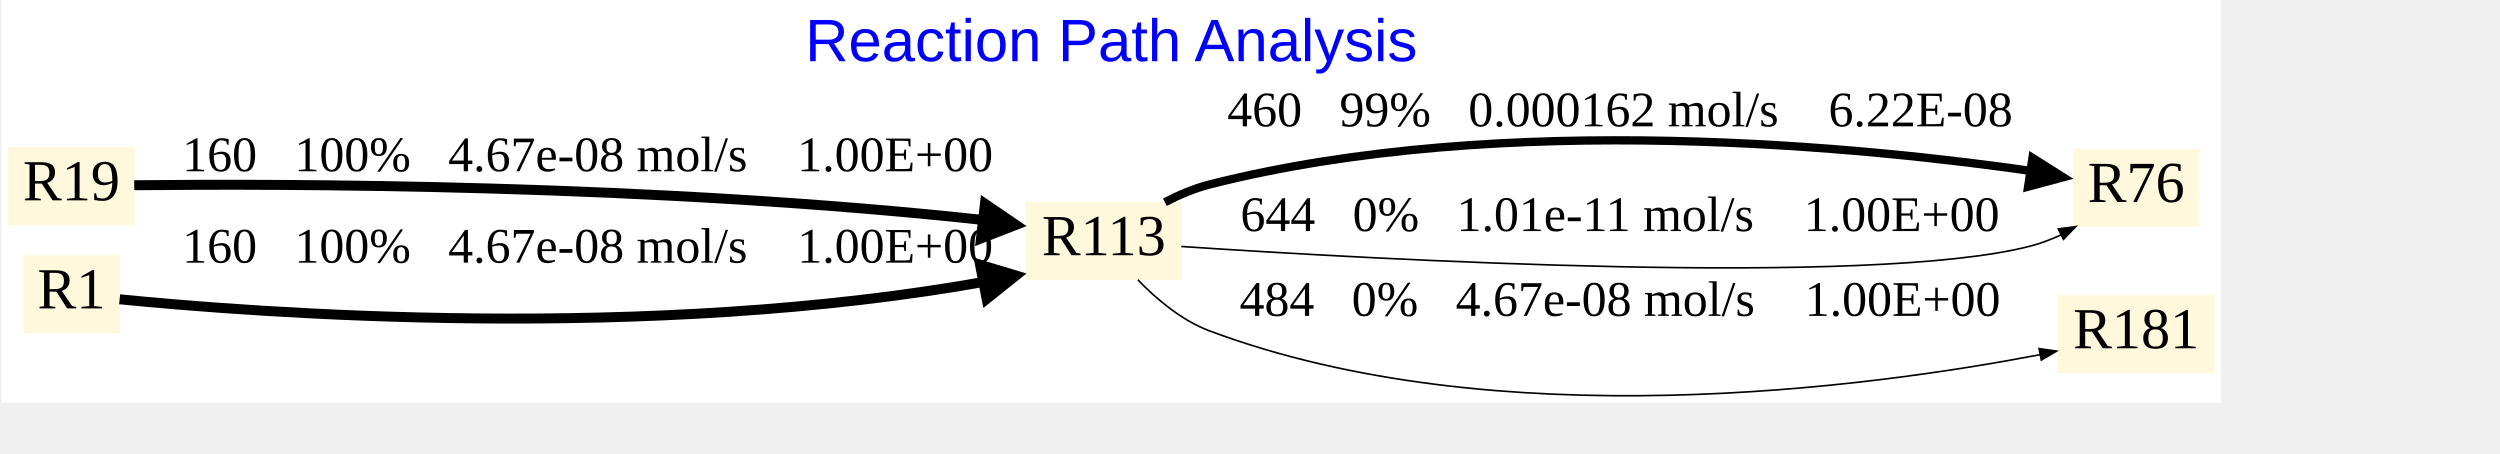
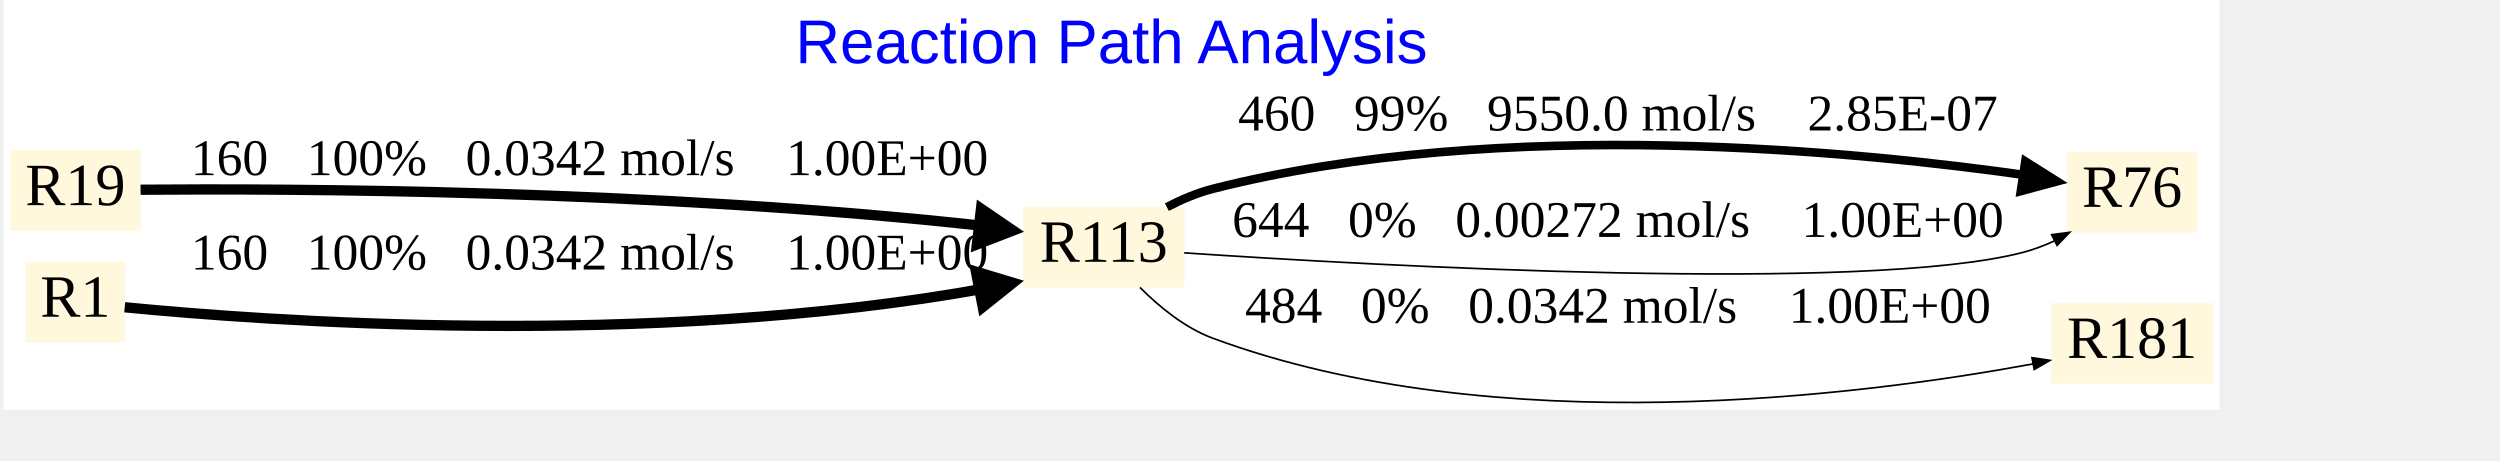
- <svg xmlns="http://www.w3.org/2000/svg" xmlns:xlink="http://www.w3.org/1999/xlink" width="640pt" height="116pt" viewBox="0.00 0.00 720.00 130.67">
-   <g id="graph0" class="graph" transform="scale(0.479401 0.479401) rotate(0) translate(4 238.28)">
-     <polygon fill="white" stroke="none" points="-4,4 -4,-238.28 1331,-238.28 1331,4 -4,4" />
-     <text text-anchor="middle" x="663.5" y="-201.48" font-family="Arial" font-size="36.00" fill="blue">Reaction Path Analysis</text>
+ <svg xmlns="http://www.w3.org/2000/svg" xmlns:xlink="http://www.w3.org/1999/xlink" width="640pt" height="118pt" viewBox="0.00 0.00 720.00 133.10">
+   <g id="graph0" class="graph" transform="scale(0.49574 0.49574) rotate(0) translate(4 234.65)">
+     <polygon fill="white" stroke="none" points="-4,4 -4,-234.65 1287,-234.65 1287,4 -4,4" />
+     <text text-anchor="middle" x="641.5" y="-197.85" font-family="Arial" font-size="36.00" fill="blue">Reaction Path Analysis</text>
    <g id="node1" class="node">
      <g id="a_node1">
        <a xlink:href="113.svg" xlink:title="R113">
-           <polygon fill="cornsilk" stroke="none" points="706,-116.78 612,-116.78 612,-69.78 706,-69.78 706,-116.78" />
-           <text text-anchor="middle" x="659" y="-84.78" font-family="Times New Roman,serif" font-size="35.00">R113</text>
+           <polygon fill="cornsilk" stroke="none" points="684,-114.15 590,-114.15 590,-67.15 684,-67.15 684,-114.15" />
+           <text text-anchor="middle" x="637" y="-82.15" font-family="Times New Roman,serif" font-size="35.00">R113</text>
        </a>
      </g>
    </g>
    <g id="node4" class="node">
      <g id="a_node4">
        <a xlink:href="76.svg" xlink:title="R76">
-           <polygon fill="cornsilk" stroke="none" points="1318,-148.78 1242,-148.78 1242,-101.78 1318,-101.78 1318,-148.78" />
-           <text text-anchor="middle" x="1280" y="-116.78" font-family="Times New Roman,serif" font-size="35.00">R76</text>
+           <polygon fill="cornsilk" stroke="none" points="1274,-146.15 1198,-146.15 1198,-99.15 1274,-99.15 1274,-146.15" />
+           <text text-anchor="middle" x="1236" y="-114.15" font-family="Times New Roman,serif" font-size="35.00">R76</text>
        </a>
      </g>
    </g>
    <g id="edge3" class="edge">
-       <path fill="none" stroke="black" stroke-width="5" d="M695.75,-116.63C704.2,-121.03 713.4,-124.96 722.5,-127.28 899.8,-172.38 1119.28,-149.67 1221.54,-134.78" />
-       <polygon fill="black" stroke="black" stroke-width="5" points="1217.63,-143.32 1236.09,-131.66 1215.01,-126.01 1217.63,-143.32" />
-       <text text-anchor="middle" x="969.5" y="-162.28" font-family="Times New Roman,serif" font-size="30.00">   460   99%   0.000162 mol/s    6.22E-08</text>
+       <path fill="none" stroke="black" stroke-width="5" d="M673.75,-114.01C682.2,-118.4 691.4,-122.34 700.5,-124.65 869.6,-167.67 1078.64,-146.42 1177.73,-132.1" />
+       <polygon fill="black" stroke="black" stroke-width="5" points="1173.79,-140.64 1192.26,-129 1171.18,-123.33 1173.79,-140.64" />
+       <text text-anchor="middle" x="936.5" y="-158.65" font-family="Times New Roman,serif" font-size="30.00">   460   99%   9550.0 mol/s    2.85E-07</text>
    </g>
    <g id="edge5" class="edge">
-       <path fill="none" stroke="black" d="M705.63,-90.02C820.73,-82.28 1120.56,-65.24 1216.5,-90.28 1222.67,-91.89 1228.87,-94.25 1234.85,-97.01" />
-       <polygon fill="black" stroke="black" points="1233.14,-100.58 1243.65,-101.96 1236.3,-94.33 1233.14,-100.58" />
-       <text text-anchor="middle" x="969.5" y="-99.28" font-family="Times New Roman,serif" font-size="30.00">   644   0%   1.01e-11 mol/s    1.00E+00</text>
+       <path fill="none" stroke="black" d="M683.86,-87.37C795.88,-79.85 1080.91,-63.76 1172.5,-87.65 1178.67,-89.26 1184.87,-91.63 1190.85,-94.39" />
+       <polygon fill="black" stroke="black" points="1189.14,-97.95 1199.65,-99.33 1192.3,-91.7 1189.14,-97.95" />
+       <text text-anchor="middle" x="936.5" y="-96.65" font-family="Times New Roman,serif" font-size="30.00">   644   0%   0.00272 mol/s    1.00E+00</text>
    </g>
    <g id="node5" class="node">
      <g id="a_node5">
        <a xlink:href="181.svg" xlink:title="R181">
-           <polygon fill="cornsilk" stroke="none" points="1327,-60.78 1233,-60.78 1233,-13.78 1327,-13.78 1327,-60.78" />
-           <text text-anchor="middle" x="1280" y="-28.78" font-family="Times New Roman,serif" font-size="35.00">R181</text>
+           <polygon fill="cornsilk" stroke="none" points="1283,-58.15 1189,-58.15 1189,-11.15 1283,-11.15 1283,-58.15" />
+           <text text-anchor="middle" x="1236" y="-26.15" font-family="Times New Roman,serif" font-size="35.00">R181</text>
        </a>
      </g>
    </g>
    <g id="edge4" class="edge">
-       <path fill="none" stroke="black" d="M679.43,-69.98C690.66,-58.37 705.85,-45.51 722.5,-39.28 895.1,25.31 1119.46,-5.24 1222.61,-25.01" />
-       <polygon fill="black" stroke="black" points="1221.61,-28.58 1232.1,-27.07 1222.96,-21.71 1221.61,-28.58" />
-       <text text-anchor="middle" x="969.5" y="-48.28" font-family="Times New Roman,serif" font-size="30.00">   484   0%   4.67e-08 mol/s    1.00E+00</text>
+       <path fill="none" stroke="black" d="M658.07,-67.24C669.26,-56 684.22,-43.68 700.5,-37.65 865.12,23.27 1078.29,-4.2 1178.38,-22.7" />
+       <polygon fill="black" stroke="black" points="1177.68,-26.32 1188.15,-24.74 1178.98,-19.44 1177.68,-26.32" />
+       <text text-anchor="middle" x="936.5" y="-46.65" font-family="Times New Roman,serif" font-size="30.00">   484   0%   0.0342 mol/s    1.00E+00</text>
    </g>
    <g id="node2" class="node">
      <g id="a_node2">
        <a xlink:href="19.svg" xlink:title="R19">
-           <polygon fill="cornsilk" stroke="none" points="76,-149.78 0,-149.78 0,-102.78 76,-102.78 76,-149.78" />
-           <text text-anchor="middle" x="38" y="-117.78" font-family="Times New Roman,serif" font-size="35.00">R19</text>
+           <polygon fill="cornsilk" stroke="none" points="76,-147.15 0,-147.15 0,-100.15 76,-100.15 76,-147.15" />
+           <text text-anchor="middle" x="38" y="-115.15" font-family="Times New Roman,serif" font-size="35.00">R19</text>
        </a>
      </g>
    </g>
    <g id="edge1" class="edge">
-       <path fill="none" stroke="black" stroke-width="6" d="M75.78,-126.85C162.98,-127.79 389.5,-127.77 591.46,-105.39" />
-       <polygon fill="black" stroke="black" stroke-width="6" points="587.5,-115.73 606.17,-103.01 585.1,-94.86 587.5,-115.73" />
-       <text text-anchor="middle" x="348.5" y="-135.28" font-family="Times New Roman,serif" font-size="30.00">   160   100%   4.67e-08 mol/s    1.00E+00</text>
+       <path fill="none" stroke="black" stroke-width="6" d="M75.96,-124.14C160.81,-124.85 376.45,-124.28 569.47,-102.78" />
+       <polygon fill="black" stroke="black" stroke-width="6" points="565.51,-113.11 584.17,-100.38 563.09,-92.25 565.51,-113.11" />
+       <text text-anchor="middle" x="337.5" y="-132.65" font-family="Times New Roman,serif" font-size="30.00">   160   100%   0.0342 mol/s    1.00E+00</text>
    </g>
    <g id="node3" class="node">
      <g id="a_node3">
        <a xlink:href="1.svg" xlink:title="R1">
-           <polygon fill="cornsilk" stroke="none" points="67,-84.78 9,-84.78 9,-37.78 67,-37.78 67,-84.78" />
-           <text text-anchor="middle" x="38" y="-52.78" font-family="Times New Roman,serif" font-size="35.00">R1</text>
+           <polygon fill="cornsilk" stroke="none" points="67,-82.15 9,-82.15 9,-35.15 67,-35.15 67,-82.15" />
+           <text text-anchor="middle" x="38" y="-50.15" font-family="Times New Roman,serif" font-size="35.00">R1</text>
        </a>
      </g>
    </g>
    <g id="edge2" class="edge">
-       <path fill="none" stroke="black" stroke-width="6" d="M66.97,-58.25C147.17,-50.29 384.92,-31.75 591.62,-69.57" />
-       <polygon fill="black" stroke="black" stroke-width="6" points="584.53,-79.05 606.16,-72.54 588.52,-58.44 584.53,-79.05" />
-       <text text-anchor="middle" x="348.5" y="-80.28" font-family="Times New Roman,serif" font-size="30.00">   160   100%   4.67e-08 mol/s    1.00E+00</text>
+       <path fill="none" stroke="black" stroke-width="6" d="M66.73,-55.68C144.52,-48.07 371.5,-30.76 569.56,-66.94" />
+       <polygon fill="black" stroke="black" stroke-width="6" points="562.53,-76.43 584.16,-69.92 566.52,-55.81 562.53,-76.43" />
+       <text text-anchor="middle" x="337.5" y="-77.65" font-family="Times New Roman,serif" font-size="30.00">   160   100%   0.0342 mol/s    1.00E+00</text>
    </g>
  </g>
</svg>
